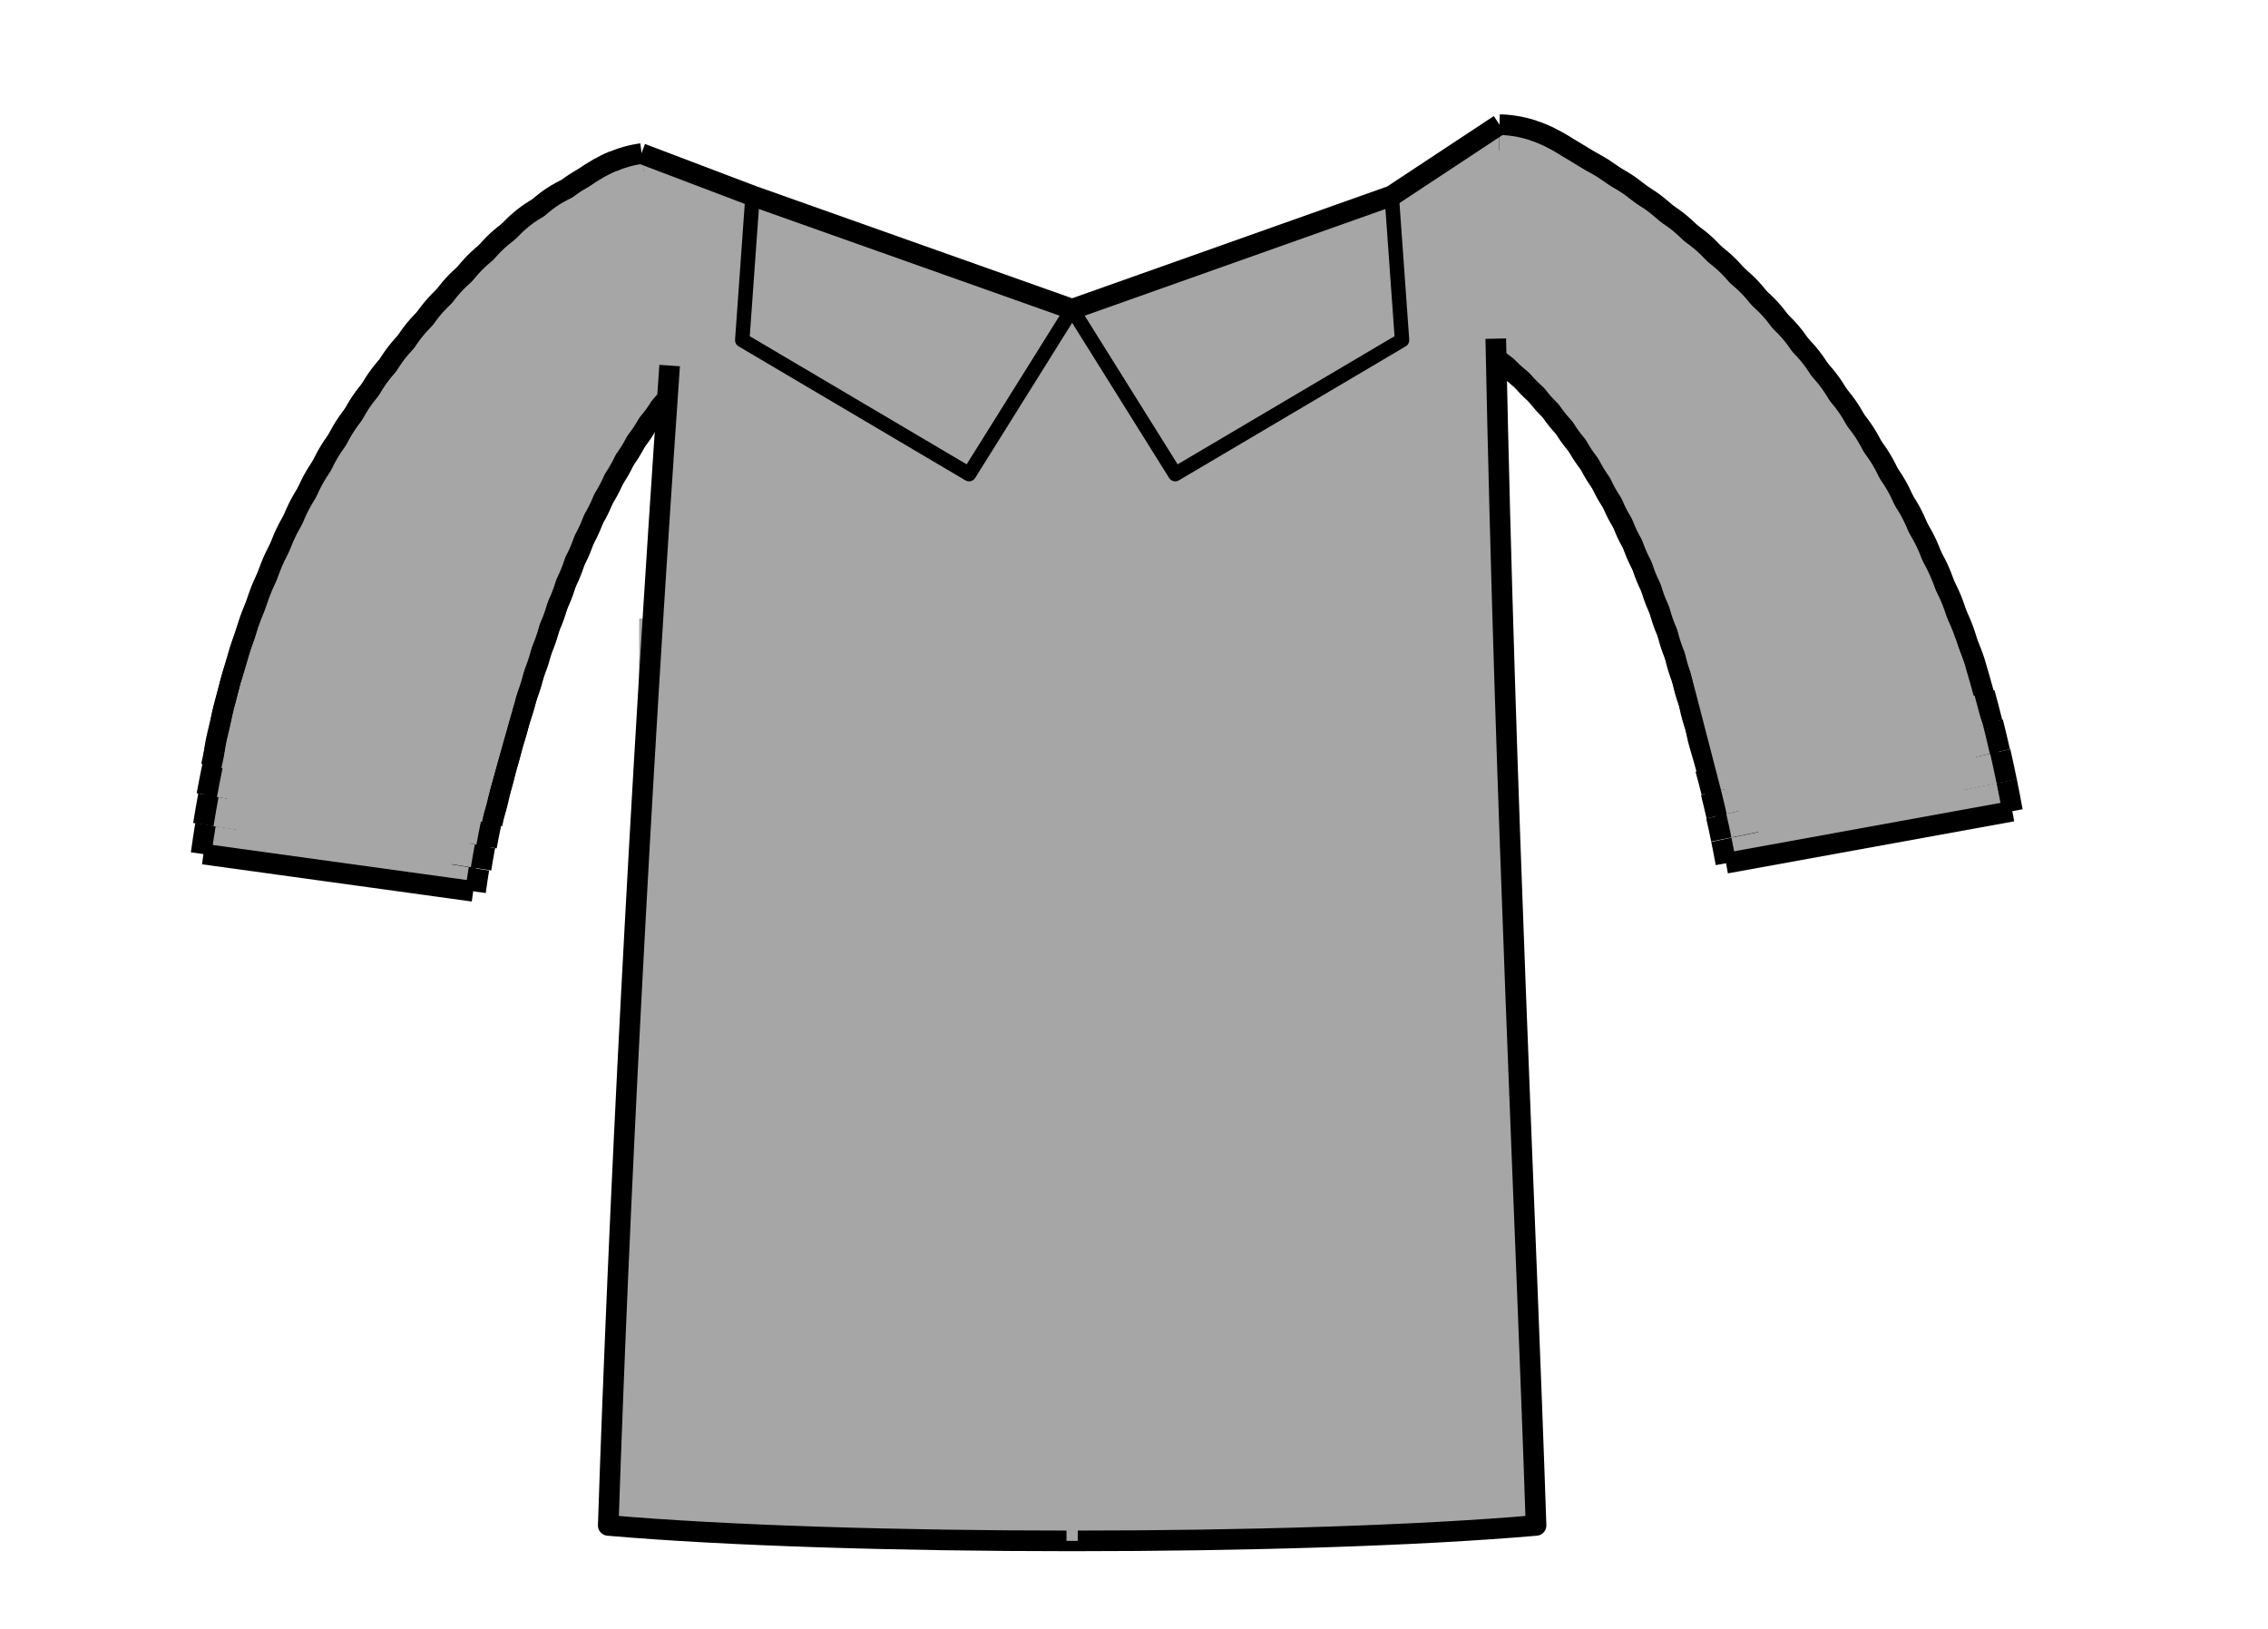
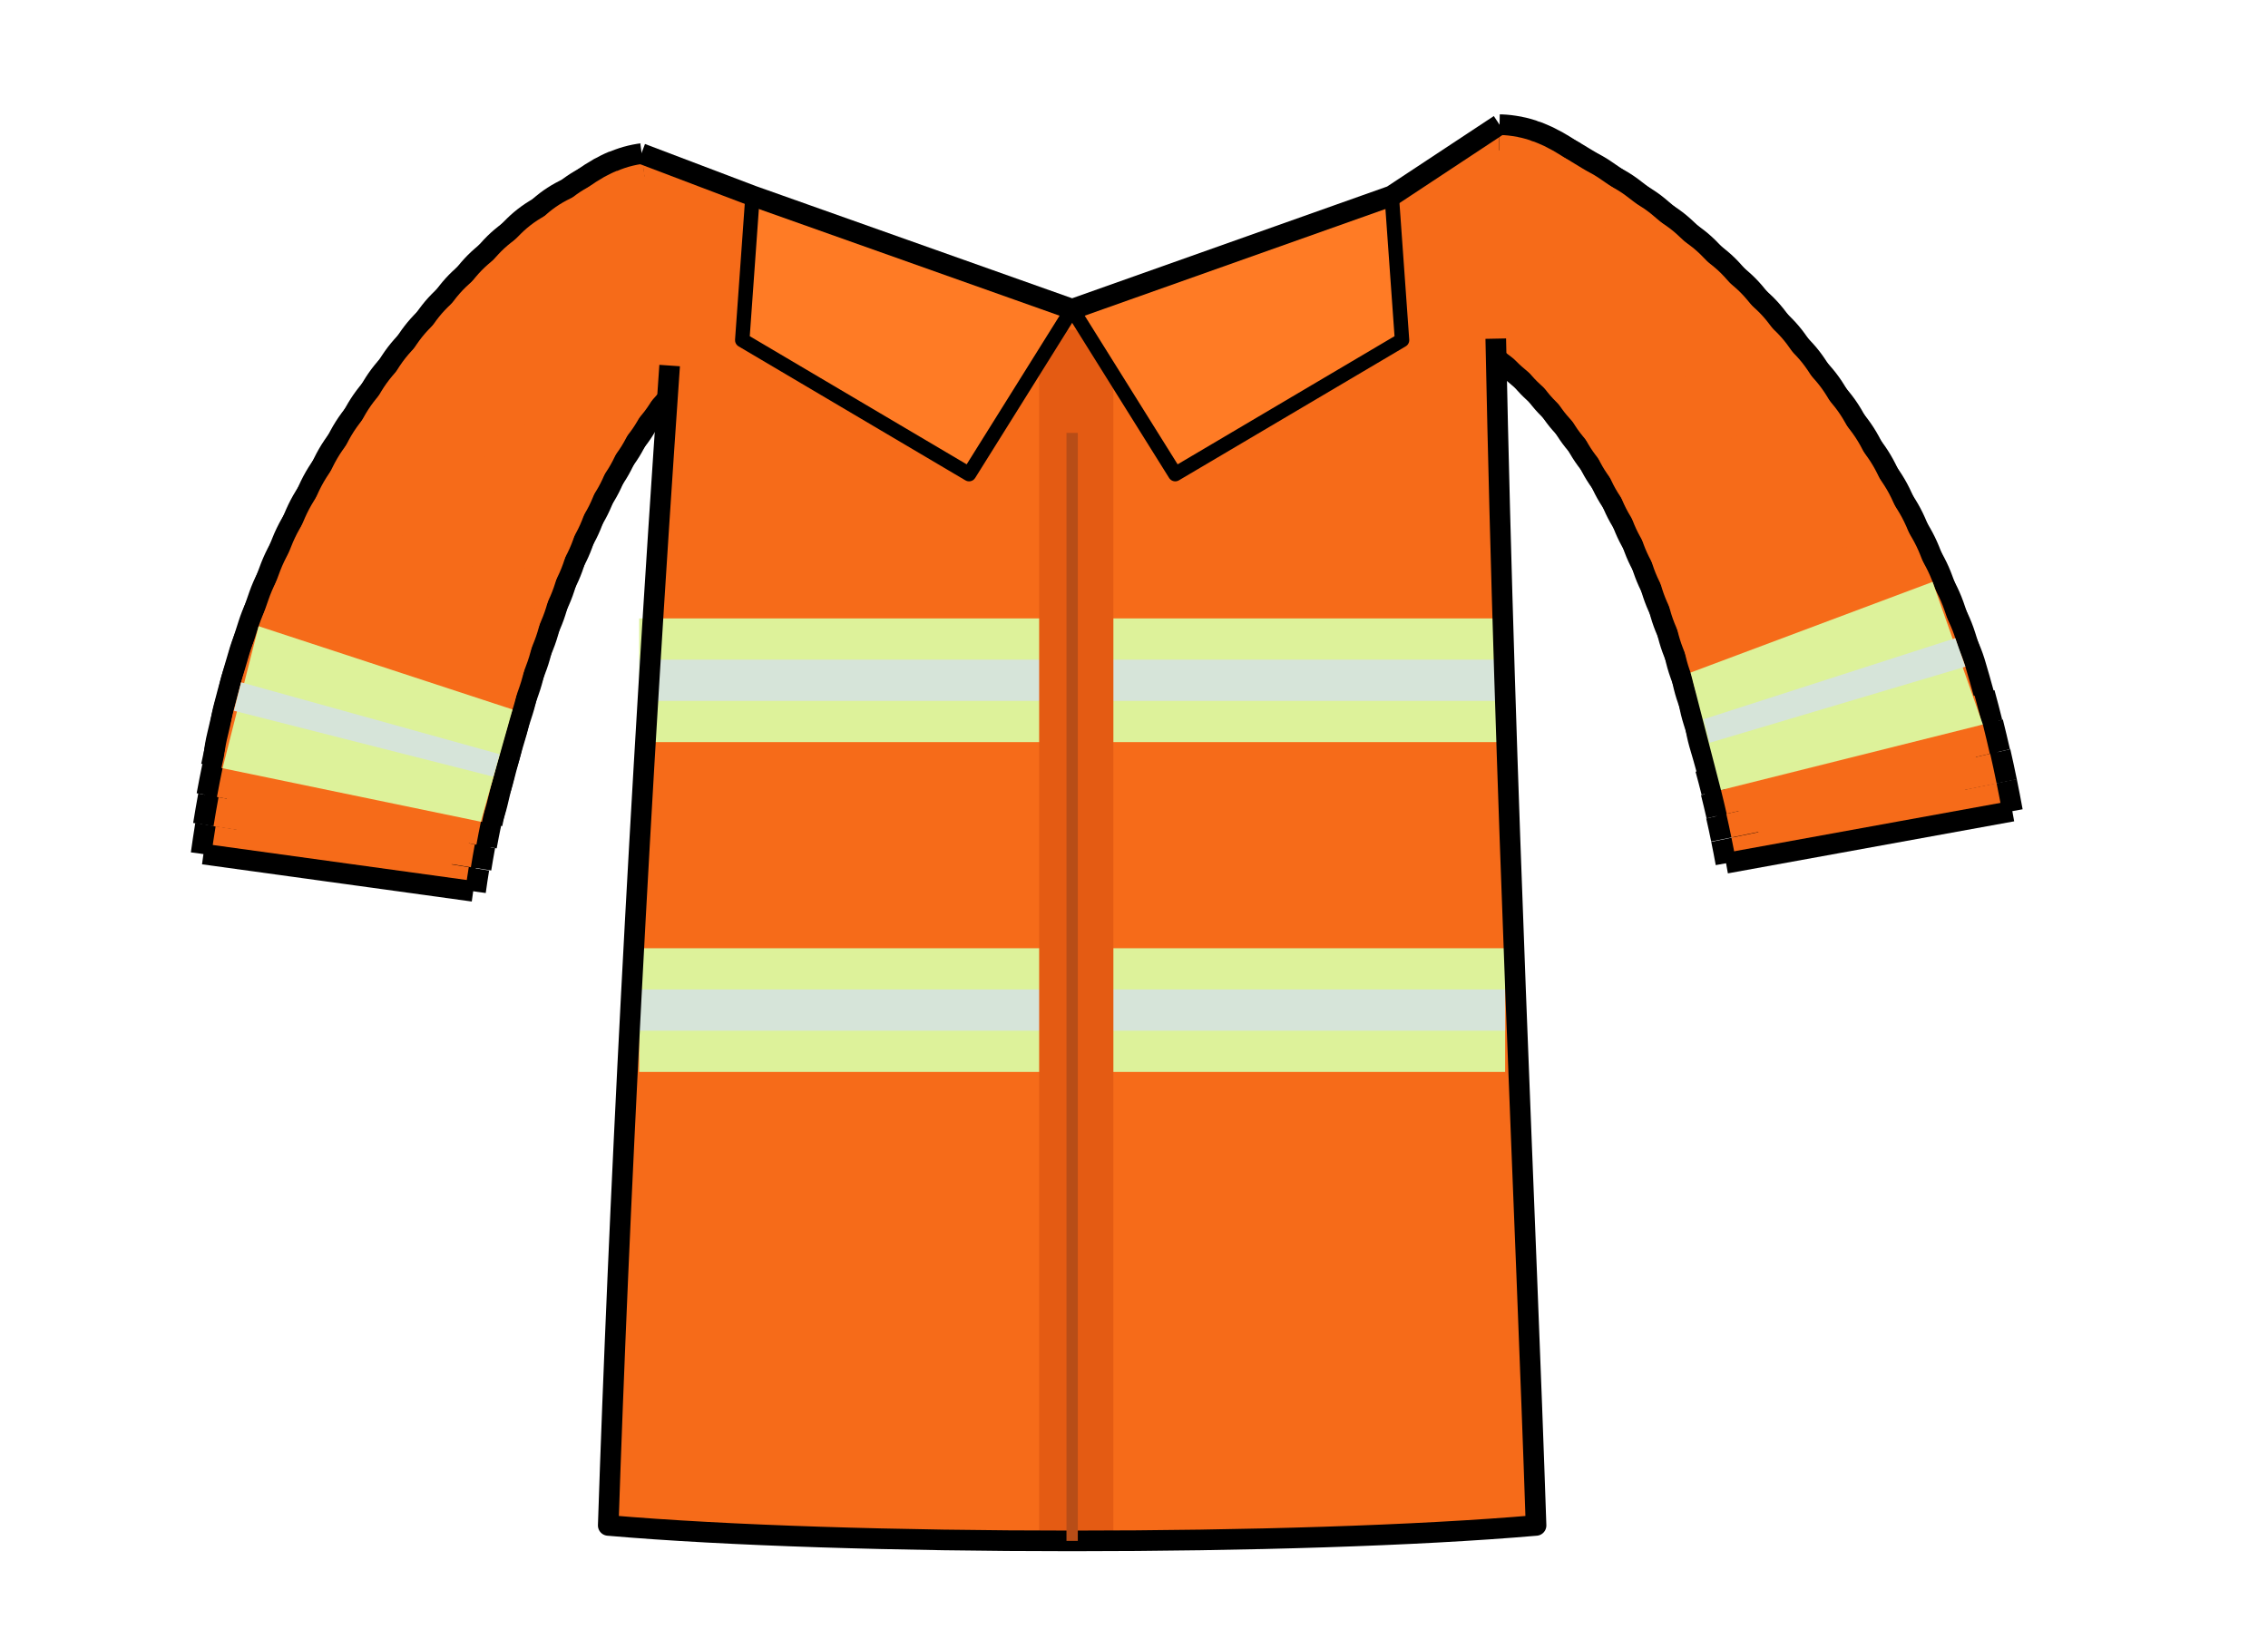
<svg xmlns="http://www.w3.org/2000/svg" viewBox="-5 49 110 79">
  <defs>
    <clipPath id="worker-thumb-0">
      <polygon points="506.715 159.679 -483.899 22.991 -415.555 -472.316 575.059 -335.628" />
    </clipPath>
  </defs>
  <path d="M26.791 61.593C26.584 61.62 26.08 62.028 25.741 62.273" fill="none" stroke="black" stroke-width="11.372" stroke-linecap="butt" stroke-linejoin="round" clip-path="url(#worker-thumb-0)" />
  <path d="M25.741 62.273C25.402 62.518 25.075 62.787 24.756 63.062" fill="none" stroke="black" stroke-width="11.482" stroke-linecap="round" stroke-linejoin="round" clip-path="url(#worker-thumb-0)" />
  <path d="M24.756 63.062C24.437 63.336 24.128 63.625 23.826 63.919" fill="none" stroke="black" stroke-width="11.803" stroke-linecap="round" stroke-linejoin="round" clip-path="url(#worker-thumb-0)" />
  <path d="M23.826 63.919C23.524 64.213 23.23 64.518 22.943 64.828" fill="none" stroke="black" stroke-width="12.105" stroke-linecap="round" stroke-linejoin="round" clip-path="url(#worker-thumb-0)" />
  <path d="M22.943 64.828C22.655 65.137 22.375 65.455 22.101 65.777" fill="none" stroke="black" stroke-width="12.282" stroke-linecap="round" stroke-linejoin="round" clip-path="url(#worker-thumb-0)" />
  <path d="M22.101 65.777C21.827 66.099 21.559 66.427 21.298 66.76" fill="none" stroke="black" stroke-width="12.468" stroke-linecap="round" stroke-linejoin="round" clip-path="url(#worker-thumb-0)" />
  <path d="M21.298 66.76C21.036 67.093 20.78 67.431 20.53 67.773" fill="none" stroke="black" stroke-width="12.664" stroke-linecap="round" stroke-linejoin="round" clip-path="url(#worker-thumb-0)" />
  <path d="M20.53 67.773C20.28 68.115 20.035 68.461 19.796 68.811" fill="none" stroke="black" stroke-width="12.869" stroke-linecap="round" stroke-linejoin="round" clip-path="url(#worker-thumb-0)" />
  <path d="M19.796 68.811C19.557 69.161 19.323 69.515 19.095 69.873" fill="none" stroke="black" stroke-width="13.081" stroke-linecap="round" stroke-linejoin="round" clip-path="url(#worker-thumb-0)" />
  <path d="M19.095 69.873C18.866 70.23 18.643 70.591 18.424 70.955" fill="none" stroke="black" stroke-width="13.297" stroke-linecap="round" stroke-linejoin="round" clip-path="url(#worker-thumb-0)" />
  <path d="M18.424 70.955C18.206 71.319 17.992 71.686 17.784 72.056" fill="none" stroke="black" stroke-width="13.515" stroke-linecap="round" stroke-linejoin="round" clip-path="url(#worker-thumb-0)" />
  <path d="M17.784 72.056C17.576 72.427 17.372 72.8 17.174 73.176" fill="none" stroke="black" stroke-width="13.73" stroke-linecap="round" stroke-linejoin="round" clip-path="url(#worker-thumb-0)" />
  <path d="M17.174 73.176C16.975 73.551 16.782 73.93 16.593 74.311" fill="none" stroke="black" stroke-width="13.94" stroke-linecap="round" stroke-linejoin="round" clip-path="url(#worker-thumb-0)" />
  <path d="M16.593 74.311C16.404 74.692 16.22 75.075 16.04 75.461" fill="none" stroke="black" stroke-width="14.141" stroke-linecap="round" stroke-linejoin="round" clip-path="url(#worker-thumb-0)" />
  <path d="M16.04 75.461C15.861 75.846 15.686 76.234 15.516 76.624" fill="none" stroke="black" stroke-width="14.329" stroke-linecap="round" stroke-linejoin="round" clip-path="url(#worker-thumb-0)" />
  <path d="M15.516 76.624C15.346 77.014 15.181 77.407 15.021 77.801" fill="none" stroke="black" stroke-width="14.501" stroke-linecap="round" stroke-linejoin="round" clip-path="url(#worker-thumb-0)" />
  <path d="M15.021 77.801C14.86 78.195 14.704 78.591 14.553 78.989" fill="none" stroke="black" stroke-width="14.654" stroke-linecap="round" stroke-linejoin="round" clip-path="url(#worker-thumb-0)" />
  <path d="M14.553 78.989C14.401 79.387 14.255 79.787 14.113 80.189" fill="none" stroke="black" stroke-width="14.783" stroke-linecap="round" stroke-linejoin="round" clip-path="url(#worker-thumb-0)" />
  <path d="M14.113 80.189C13.971 80.59 13.834 80.993 13.701 81.398" fill="none" stroke="black" stroke-width="14.887" stroke-linecap="round" stroke-linejoin="round" clip-path="url(#worker-thumb-0)" />
  <path d="M13.701 81.398C13.569 81.802 13.44 82.209 13.317 82.616" fill="none" stroke="black" stroke-width="14.961" stroke-linecap="round" stroke-linejoin="round" clip-path="url(#worker-thumb-0)" />
  <path d="M13.317 82.616C13.194 83.024 13.075 83.433 12.961 83.843" fill="none" stroke="black" stroke-width="15.003" stroke-linecap="round" stroke-linejoin="round" clip-path="url(#worker-thumb-0)" />
  <path d="M12.961 83.843C12.847 84.253 12.737 84.665 12.632 85.077" fill="none" stroke="black" stroke-width="15.01" stroke-linecap="round" stroke-linejoin="round" clip-path="url(#worker-thumb-0)" />
  <path d="M12.632 85.077C12.528 85.49 12.427 85.904 12.332 86.318" fill="none" stroke="black" stroke-width="14.979" stroke-linecap="round" stroke-linejoin="round" clip-path="url(#worker-thumb-0)" />
  <path d="M12.332 86.318C12.236 86.733 12.145 87.149 12.059 87.565" fill="none" stroke="black" stroke-width="14.908" stroke-linecap="butt" stroke-linejoin="round" clip-path="url(#worker-thumb-0)" />
  <path d="M12.059 87.565C11.972 87.982 11.891 88.399 11.814 88.818" fill="none" stroke="black" stroke-width="14.795" stroke-linecap="butt" stroke-linejoin="round" clip-path="url(#worker-thumb-0)" />
  <path d="M11.814 88.818C11.737 89.236 11.664 89.655 11.597 90.075" fill="none" stroke="black" stroke-width="14.639" stroke-linecap="butt" stroke-linejoin="round" clip-path="url(#worker-thumb-0)" />
  <path d="M11.597 90.075C11.529 90.494 11.466 90.915 11.408 91.335" fill="none" stroke="black" stroke-width="14.437" stroke-linecap="butt" stroke-linejoin="round" clip-path="url(#worker-thumb-0)" />
-   <path d="M26.791 61.593C26.584 61.62 26.08 62.028 25.741 62.273" fill="none" stroke="#a6a6a6" stroke-width="9.372" stroke-linecap="butt" stroke-linejoin="round" clip-path="url(#worker-thumb-0)" />
-   <path d="M25.741 62.273C25.402 62.518 25.075 62.787 24.756 63.062" fill="none" stroke="#a6a6a6" stroke-width="9.482" stroke-linecap="round" stroke-linejoin="round" clip-path="url(#worker-thumb-0)" />
-   <path d="M24.756 63.062C24.437 63.336 24.128 63.625 23.826 63.919" fill="none" stroke="#a6a6a6" stroke-width="9.803" stroke-linecap="round" stroke-linejoin="round" clip-path="url(#worker-thumb-0)" />
-   <path d="M23.826 63.919C23.524 64.213 23.23 64.518 22.943 64.828" fill="none" stroke="#a6a6a6" stroke-width="10.105" stroke-linecap="round" stroke-linejoin="round" clip-path="url(#worker-thumb-0)" />
-   <path d="M22.943 64.828C22.655 65.137 22.375 65.455 22.101 65.777" fill="none" stroke="#a6a6a6" stroke-width="10.282" stroke-linecap="round" stroke-linejoin="round" clip-path="url(#worker-thumb-0)" />
-   <path d="M22.101 65.777C21.827 66.099 21.559 66.427 21.298 66.76" fill="none" stroke="#a6a6a6" stroke-width="10.468" stroke-linecap="round" stroke-linejoin="round" clip-path="url(#worker-thumb-0)" />
-   <path d="M21.298 66.76C21.036 67.093 20.78 67.431 20.53 67.773" fill="none" stroke="#a6a6a6" stroke-width="10.664" stroke-linecap="round" stroke-linejoin="round" clip-path="url(#worker-thumb-0)" />
-   <path d="M20.53 67.773C20.28 68.115 20.035 68.461 19.796 68.811" fill="none" stroke="#a6a6a6" stroke-width="10.869" stroke-linecap="round" stroke-linejoin="round" clip-path="url(#worker-thumb-0)" />
-   <path d="M19.796 68.811C19.557 69.161 19.323 69.515 19.095 69.873" fill="none" stroke="#a6a6a6" stroke-width="11.081" stroke-linecap="round" stroke-linejoin="round" clip-path="url(#worker-thumb-0)" />
-   <path d="M19.095 69.873C18.866 70.23 18.643 70.591 18.424 70.955" fill="none" stroke="#a6a6a6" stroke-width="11.297" stroke-linecap="round" stroke-linejoin="round" clip-path="url(#worker-thumb-0)" />
-   <path d="M18.424 70.955C18.206 71.319 17.992 71.686 17.784 72.056" fill="none" stroke="#a6a6a6" stroke-width="11.515" stroke-linecap="round" stroke-linejoin="round" clip-path="url(#worker-thumb-0)" />
-   <path d="M17.784 72.056C17.576 72.427 17.372 72.8 17.174 73.176" fill="none" stroke="#a6a6a6" stroke-width="11.73" stroke-linecap="round" stroke-linejoin="round" clip-path="url(#worker-thumb-0)" />
-   <path d="M17.174 73.176C16.975 73.551 16.782 73.93 16.593 74.311" fill="none" stroke="#a6a6a6" stroke-width="11.94" stroke-linecap="round" stroke-linejoin="round" clip-path="url(#worker-thumb-0)" />
-   <path d="M16.593 74.311C16.404 74.692 16.22 75.075 16.04 75.461" fill="none" stroke="#a6a6a6" stroke-width="12.141" stroke-linecap="round" stroke-linejoin="round" clip-path="url(#worker-thumb-0)" />
-   <path d="M16.04 75.461C15.861 75.846 15.686 76.234 15.516 76.624" fill="none" stroke="#a6a6a6" stroke-width="12.329" stroke-linecap="round" stroke-linejoin="round" clip-path="url(#worker-thumb-0)" />
-   <path d="M15.516 76.624C15.346 77.014 15.181 77.407 15.021 77.801" fill="none" stroke="#a6a6a6" stroke-width="12.501" stroke-linecap="round" stroke-linejoin="round" clip-path="url(#worker-thumb-0)" />
-   <path d="M15.021 77.801C14.86 78.195 14.704 78.591 14.553 78.989" fill="none" stroke="#a6a6a6" stroke-width="12.654" stroke-linecap="round" stroke-linejoin="round" clip-path="url(#worker-thumb-0)" />
-   <path d="M14.553 78.989C14.401 79.387 14.255 79.787 14.113 80.189" fill="none" stroke="#a6a6a6" stroke-width="12.783" stroke-linecap="round" stroke-linejoin="round" clip-path="url(#worker-thumb-0)" />
-   <path d="M14.113 80.189C13.971 80.59 13.834 80.993 13.701 81.398" fill="none" stroke="#a6a6a6" stroke-width="12.887" stroke-linecap="round" stroke-linejoin="round" clip-path="url(#worker-thumb-0)" />
-   <path d="M13.701 81.398C13.569 81.802 13.44 82.209 13.317 82.616" fill="none" stroke="#a6a6a6" stroke-width="12.961" stroke-linecap="round" stroke-linejoin="round" clip-path="url(#worker-thumb-0)" />
-   <path d="M13.317 82.616C13.194 83.024 13.075 83.433 12.961 83.843" fill="none" stroke="#a6a6a6" stroke-width="13.003" stroke-linecap="round" stroke-linejoin="round" clip-path="url(#worker-thumb-0)" />
-   <path d="M12.961 83.843C12.847 84.253 12.737 84.665 12.632 85.077" fill="none" stroke="#a6a6a6" stroke-width="13.01" stroke-linecap="round" stroke-linejoin="round" clip-path="url(#worker-thumb-0)" />
-   <path d="M12.632 85.077C12.528 85.49 12.427 85.904 12.332 86.318" fill="none" stroke="#a6a6a6" stroke-width="12.979" stroke-linecap="round" stroke-linejoin="round" clip-path="url(#worker-thumb-0)" />
-   <path d="M12.332 86.318C12.236 86.733 12.145 87.149 12.059 87.565" fill="none" stroke="#a6a6a6" stroke-width="12.908" stroke-linecap="butt" stroke-linejoin="round" clip-path="url(#worker-thumb-0)" />
-   <path d="M12.059 87.565C11.972 87.982 11.891 88.399 11.814 88.818" fill="none" stroke="#a6a6a6" stroke-width="12.795" stroke-linecap="butt" stroke-linejoin="round" clip-path="url(#worker-thumb-0)" />
-   <path d="M11.814 88.818C11.737 89.236 11.664 89.655 11.597 90.075" fill="none" stroke="#a6a6a6" stroke-width="12.639" stroke-linecap="butt" stroke-linejoin="round" clip-path="url(#worker-thumb-0)" />
-   <path d="M11.597 90.075C11.529 90.494 11.466 90.915 11.408 91.335" fill="none" stroke="#a6a6a6" stroke-width="12.437" stroke-linecap="butt" stroke-linejoin="round" clip-path="url(#worker-thumb-0)" />
+   <path d="M26.791 61.593C26.584 61.62 26.08 62.028 25.741 62.273" fill="none" stroke="#f66b19" stroke-width="9.372" stroke-linecap="butt" stroke-linejoin="round" clip-path="url(#worker-thumb-0)" />
+   <path d="M25.741 62.273C25.402 62.518 25.075 62.787 24.756 63.062" fill="none" stroke="#f66b19" stroke-width="9.482" stroke-linecap="round" stroke-linejoin="round" clip-path="url(#worker-thumb-0)" />
+   <path d="M24.756 63.062C24.437 63.336 24.128 63.625 23.826 63.919" fill="none" stroke="#f66b19" stroke-width="9.803" stroke-linecap="round" stroke-linejoin="round" clip-path="url(#worker-thumb-0)" />
+   <path d="M23.826 63.919C23.524 64.213 23.23 64.518 22.943 64.828" fill="none" stroke="#f66b19" stroke-width="10.105" stroke-linecap="round" stroke-linejoin="round" clip-path="url(#worker-thumb-0)" />
+   <path d="M22.943 64.828C22.655 65.137 22.375 65.455 22.101 65.777" fill="none" stroke="#f66b19" stroke-width="10.282" stroke-linecap="round" stroke-linejoin="round" clip-path="url(#worker-thumb-0)" />
+   <path d="M22.101 65.777C21.827 66.099 21.559 66.427 21.298 66.76" fill="none" stroke="#f66b19" stroke-width="10.468" stroke-linecap="round" stroke-linejoin="round" clip-path="url(#worker-thumb-0)" />
+   <path d="M21.298 66.76C21.036 67.093 20.78 67.431 20.53 67.773" fill="none" stroke="#f66b19" stroke-width="10.664" stroke-linecap="round" stroke-linejoin="round" clip-path="url(#worker-thumb-0)" />
+   <path d="M20.53 67.773C20.28 68.115 20.035 68.461 19.796 68.811" fill="none" stroke="#f66b19" stroke-width="10.869" stroke-linecap="round" stroke-linejoin="round" clip-path="url(#worker-thumb-0)" />
+   <path d="M19.796 68.811C19.557 69.161 19.323 69.515 19.095 69.873" fill="none" stroke="#f66b19" stroke-width="11.081" stroke-linecap="round" stroke-linejoin="round" clip-path="url(#worker-thumb-0)" />
+   <path d="M19.095 69.873C18.866 70.23 18.643 70.591 18.424 70.955" fill="none" stroke="#f66b19" stroke-width="11.297" stroke-linecap="round" stroke-linejoin="round" clip-path="url(#worker-thumb-0)" />
+   <path d="M18.424 70.955C18.206 71.319 17.992 71.686 17.784 72.056" fill="none" stroke="#f66b19" stroke-width="11.515" stroke-linecap="round" stroke-linejoin="round" clip-path="url(#worker-thumb-0)" />
+   <path d="M17.784 72.056C17.576 72.427 17.372 72.8 17.174 73.176" fill="none" stroke="#f66b19" stroke-width="11.73" stroke-linecap="round" stroke-linejoin="round" clip-path="url(#worker-thumb-0)" />
+   <path d="M17.174 73.176C16.975 73.551 16.782 73.93 16.593 74.311" fill="none" stroke="#f66b19" stroke-width="11.94" stroke-linecap="round" stroke-linejoin="round" clip-path="url(#worker-thumb-0)" />
+   <path d="M16.593 74.311C16.404 74.692 16.22 75.075 16.04 75.461" fill="none" stroke="#f66b19" stroke-width="12.141" stroke-linecap="round" stroke-linejoin="round" clip-path="url(#worker-thumb-0)" />
+   <path d="M16.04 75.461C15.861 75.846 15.686 76.234 15.516 76.624" fill="none" stroke="#f66b19" stroke-width="12.329" stroke-linecap="round" stroke-linejoin="round" clip-path="url(#worker-thumb-0)" />
+   <path d="M15.516 76.624C15.346 77.014 15.181 77.407 15.021 77.801" fill="none" stroke="#f66b19" stroke-width="12.501" stroke-linecap="round" stroke-linejoin="round" clip-path="url(#worker-thumb-0)" />
+   <path d="M15.021 77.801C14.86 78.195 14.704 78.591 14.553 78.989" fill="none" stroke="#f66b19" stroke-width="12.654" stroke-linecap="round" stroke-linejoin="round" clip-path="url(#worker-thumb-0)" />
+   <path d="M14.553 78.989C14.401 79.387 14.255 79.787 14.113 80.189" fill="none" stroke="#f66b19" stroke-width="12.783" stroke-linecap="round" stroke-linejoin="round" clip-path="url(#worker-thumb-0)" />
+   <path d="M14.113 80.189C13.971 80.59 13.834 80.993 13.701 81.398" fill="none" stroke="#f66b19" stroke-width="12.887" stroke-linecap="round" stroke-linejoin="round" clip-path="url(#worker-thumb-0)" />
+   <path d="M13.701 81.398C13.569 81.802 13.44 82.209 13.317 82.616" fill="none" stroke="#f66b19" stroke-width="12.961" stroke-linecap="round" stroke-linejoin="round" clip-path="url(#worker-thumb-0)" />
+   <path d="M13.317 82.616C13.194 83.024 13.075 83.433 12.961 83.843" fill="none" stroke="#f66b19" stroke-width="13.003" stroke-linecap="round" stroke-linejoin="round" clip-path="url(#worker-thumb-0)" />
+   <path d="M12.961 83.843C12.847 84.253 12.737 84.665 12.632 85.077" fill="none" stroke="#f66b19" stroke-width="13.01" stroke-linecap="round" stroke-linejoin="round" clip-path="url(#worker-thumb-0)" />
+   <path d="M12.632 85.077C12.528 85.49 12.427 85.904 12.332 86.318" fill="none" stroke="#f66b19" stroke-width="12.979" stroke-linecap="round" stroke-linejoin="round" clip-path="url(#worker-thumb-0)" />
+   <path d="M12.332 86.318C12.236 86.733 12.145 87.149 12.059 87.565" fill="none" stroke="#f66b19" stroke-width="12.908" stroke-linecap="butt" stroke-linejoin="round" clip-path="url(#worker-thumb-0)" />
+   <path d="M12.059 87.565C11.972 87.982 11.891 88.399 11.814 88.818" fill="none" stroke="#f66b19" stroke-width="12.795" stroke-linecap="butt" stroke-linejoin="round" clip-path="url(#worker-thumb-0)" />
+   <path d="M11.814 88.818C11.737 89.236 11.664 89.655 11.597 90.075" fill="none" stroke="#f66b19" stroke-width="12.639" stroke-linecap="butt" stroke-linejoin="round" clip-path="url(#worker-thumb-0)" />
+   <path d="M11.597 90.075C11.529 90.494 11.466 90.915 11.408 91.335" fill="none" stroke="#f66b19" stroke-width="12.437" stroke-linecap="butt" stroke-linejoin="round" clip-path="url(#worker-thumb-0)" />
  <path d="M17.95 92.238L4.867 90.433" fill="none" stroke="black" stroke-width="1" />
-   <path d="M19.859 83.418L7.543 79.378L5.794 86.267L18.323 88.863Z" fill="#a6a6a6" />
-   <path d="M19.228 85.586L6.694 82.1L6.343 83.479L18.922 86.676Z" fill="#a6a6a6" />
+   <path d="M19.859 83.418L7.543 79.378L5.794 86.267L18.323 88.863Z" fill="#ddf29a" />
+   <path d="M19.228 85.586L6.694 82.1L6.343 83.479L18.922 86.676Z" fill="#d6e4d9" />
  <defs>
    <clipPath id="worker-thumb-1">
      <polygon points="577.588 0.149 -406.274 179.079 -495.739 -312.852 488.123 -491.782" />
    </clipPath>
  </defs>
  <path d="M67.637 60.237C67.856 60.241 68.411 60.652 68.789 60.874" fill="none" stroke="black" stroke-width="11.383" stroke-linecap="butt" stroke-linejoin="round" clip-path="url(#worker-thumb-1)" />
  <path d="M68.789 60.874C69.167 61.097 69.539 61.33 69.905 61.573" fill="none" stroke="black" stroke-width="11.408" stroke-linecap="round" stroke-linejoin="round" clip-path="url(#worker-thumb-1)" />
  <path d="M69.905 61.573C70.27 61.816 70.629 62.069 70.982 62.33" fill="none" stroke="black" stroke-width="11.484" stroke-linecap="round" stroke-linejoin="round" clip-path="url(#worker-thumb-1)" />
  <path d="M70.982 62.33C71.334 62.591 71.68 62.862 72.019 63.141" fill="none" stroke="black" stroke-width="11.591" stroke-linecap="round" stroke-linejoin="round" clip-path="url(#worker-thumb-1)" />
  <path d="M72.019 63.141C72.358 63.42 72.689 63.708 73.014 64.003" fill="none" stroke="black" stroke-width="11.709" stroke-linecap="round" stroke-linejoin="round" clip-path="url(#worker-thumb-1)" />
  <path d="M73.014 64.003C73.339 64.298 73.657 64.601 73.969 64.911" fill="none" stroke="black" stroke-width="11.847" stroke-linecap="round" stroke-linejoin="round" clip-path="url(#worker-thumb-1)" />
  <path d="M73.969 64.911C74.28 65.221 74.584 65.538 74.881 65.861" fill="none" stroke="black" stroke-width="12.004" stroke-linecap="round" stroke-linejoin="round" clip-path="url(#worker-thumb-1)" />
  <path d="M74.881 65.861C75.178 66.184 75.469 66.515 75.752 66.85" fill="none" stroke="black" stroke-width="12.175" stroke-linecap="round" stroke-linejoin="round" clip-path="url(#worker-thumb-1)" />
  <path d="M75.752 66.85C76.036 67.186 76.312 67.527 76.582 67.874" fill="none" stroke="black" stroke-width="12.359" stroke-linecap="round" stroke-linejoin="round" clip-path="url(#worker-thumb-1)" />
  <path d="M76.582 67.874C76.853 68.22 77.116 68.573 77.373 68.929" fill="none" stroke="black" stroke-width="12.552" stroke-linecap="round" stroke-linejoin="round" clip-path="url(#worker-thumb-1)" />
  <path d="M77.373 68.929C77.63 69.286 77.88 69.648 78.124 70.013" fill="none" stroke="black" stroke-width="12.752" stroke-linecap="round" stroke-linejoin="round" clip-path="url(#worker-thumb-1)" />
  <path d="M78.124 70.013C78.368 70.379 78.606 70.749 78.838 71.123" fill="none" stroke="black" stroke-width="12.959" stroke-linecap="round" stroke-linejoin="round" clip-path="url(#worker-thumb-1)" />
  <path d="M78.838 71.123C79.069 71.497 79.295 71.875 79.514 72.256" fill="none" stroke="black" stroke-width="13.168" stroke-linecap="round" stroke-linejoin="round" clip-path="url(#worker-thumb-1)" />
  <path d="M79.514 72.256C79.734 72.637 79.948 73.022 80.155 73.41" fill="none" stroke="black" stroke-width="13.379" stroke-linecap="round" stroke-linejoin="round" clip-path="url(#worker-thumb-1)" />
  <path d="M80.155 73.41C80.363 73.797 80.565 74.189 80.762 74.582" fill="none" stroke="black" stroke-width="13.588" stroke-linecap="round" stroke-linejoin="round" clip-path="url(#worker-thumb-1)" />
  <path d="M80.762 74.582C80.958 74.976 81.149 75.373 81.335 75.772" fill="none" stroke="black" stroke-width="13.793" stroke-linecap="round" stroke-linejoin="round" clip-path="url(#worker-thumb-1)" />
  <path d="M81.335 75.772C81.52 76.171 81.7 76.573 81.875 76.977" fill="none" stroke="black" stroke-width="13.993" stroke-linecap="round" stroke-linejoin="round" clip-path="url(#worker-thumb-1)" />
  <path d="M81.875 76.977C82.05 77.381 82.22 77.788 82.385 78.196" fill="none" stroke="black" stroke-width="14.185" stroke-linecap="round" stroke-linejoin="round" clip-path="url(#worker-thumb-1)" />
  <path d="M82.385 78.196C82.549 78.604 82.709 79.015 82.863 79.427" fill="none" stroke="black" stroke-width="14.366" stroke-linecap="round" stroke-linejoin="round" clip-path="url(#worker-thumb-1)" />
  <path d="M82.863 79.427C83.018 79.84 83.167 80.254 83.312 80.671" fill="none" stroke="black" stroke-width="14.535" stroke-linecap="round" stroke-linejoin="round" clip-path="url(#worker-thumb-1)" />
  <path d="M83.312 80.671C83.457 81.087 83.596 81.504 83.731 81.924" fill="none" stroke="black" stroke-width="14.688" stroke-linecap="round" stroke-linejoin="round" clip-path="url(#worker-thumb-1)" />
  <path d="M83.731 81.924C83.866 82.343 83.997 82.764 84.122 83.186" fill="none" stroke="black" stroke-width="14.824" stroke-linecap="round" stroke-linejoin="round" clip-path="url(#worker-thumb-1)" />
  <path d="M84.122 83.186C84.248 83.609 84.369 84.033 84.485 84.458" fill="none" stroke="black" stroke-width="14.938" stroke-linecap="round" stroke-linejoin="round" clip-path="url(#worker-thumb-1)" />
  <path d="M84.485 84.458C84.601 84.883 84.713 85.309 84.82 85.737" fill="none" stroke="black" stroke-width="15.029" stroke-linecap="butt" stroke-linejoin="round" clip-path="url(#worker-thumb-1)" />
  <path d="M84.82 85.737C84.927 86.164 85.029 86.593 85.127 87.023" fill="none" stroke="black" stroke-width="15.093" stroke-linecap="butt" stroke-linejoin="round" clip-path="url(#worker-thumb-1)" />
  <path d="M85.127 87.023C85.225 87.453 85.318 87.883 85.406 88.315" fill="none" stroke="black" stroke-width="15.128" stroke-linecap="butt" stroke-linejoin="round" clip-path="url(#worker-thumb-1)" />
  <path d="M85.406 88.315C85.495 88.747 85.578 89.18 85.657 89.614" fill="none" stroke="black" stroke-width="15.129" stroke-linecap="butt" stroke-linejoin="round" clip-path="url(#worker-thumb-1)" />
-   <path d="M67.637 60.237C67.856 60.241 68.411 60.652 68.789 60.874" fill="none" stroke="#a6a6a6" stroke-width="9.383" stroke-linecap="butt" stroke-linejoin="round" clip-path="url(#worker-thumb-1)" />
-   <path d="M68.789 60.874C69.167 61.097 69.539 61.33 69.905 61.573" fill="none" stroke="#a6a6a6" stroke-width="9.408" stroke-linecap="round" stroke-linejoin="round" clip-path="url(#worker-thumb-1)" />
-   <path d="M69.905 61.573C70.27 61.816 70.629 62.069 70.982 62.33" fill="none" stroke="#a6a6a6" stroke-width="9.484" stroke-linecap="round" stroke-linejoin="round" clip-path="url(#worker-thumb-1)" />
-   <path d="M70.982 62.33C71.334 62.591 71.68 62.862 72.019 63.141" fill="none" stroke="#a6a6a6" stroke-width="9.591" stroke-linecap="round" stroke-linejoin="round" clip-path="url(#worker-thumb-1)" />
-   <path d="M72.019 63.141C72.358 63.42 72.689 63.708 73.014 64.003" fill="none" stroke="#a6a6a6" stroke-width="9.709" stroke-linecap="round" stroke-linejoin="round" clip-path="url(#worker-thumb-1)" />
-   <path d="M73.014 64.003C73.339 64.298 73.657 64.601 73.969 64.911" fill="none" stroke="#a6a6a6" stroke-width="9.847" stroke-linecap="round" stroke-linejoin="round" clip-path="url(#worker-thumb-1)" />
-   <path d="M73.969 64.911C74.28 65.221 74.584 65.538 74.881 65.861" fill="none" stroke="#a6a6a6" stroke-width="10.004" stroke-linecap="round" stroke-linejoin="round" clip-path="url(#worker-thumb-1)" />
-   <path d="M74.881 65.861C75.178 66.184 75.469 66.515 75.752 66.85" fill="none" stroke="#a6a6a6" stroke-width="10.175" stroke-linecap="round" stroke-linejoin="round" clip-path="url(#worker-thumb-1)" />
-   <path d="M75.752 66.85C76.036 67.186 76.312 67.527 76.582 67.874" fill="none" stroke="#a6a6a6" stroke-width="10.359" stroke-linecap="round" stroke-linejoin="round" clip-path="url(#worker-thumb-1)" />
-   <path d="M76.582 67.874C76.853 68.22 77.116 68.573 77.373 68.929" fill="none" stroke="#a6a6a6" stroke-width="10.552" stroke-linecap="round" stroke-linejoin="round" clip-path="url(#worker-thumb-1)" />
-   <path d="M77.373 68.929C77.63 69.286 77.88 69.648 78.124 70.013" fill="none" stroke="#a6a6a6" stroke-width="10.752" stroke-linecap="round" stroke-linejoin="round" clip-path="url(#worker-thumb-1)" />
-   <path d="M78.124 70.013C78.368 70.379 78.606 70.749 78.838 71.123" fill="none" stroke="#a6a6a6" stroke-width="10.959" stroke-linecap="round" stroke-linejoin="round" clip-path="url(#worker-thumb-1)" />
-   <path d="M78.838 71.123C79.069 71.497 79.295 71.875 79.514 72.256" fill="none" stroke="#a6a6a6" stroke-width="11.168" stroke-linecap="round" stroke-linejoin="round" clip-path="url(#worker-thumb-1)" />
-   <path d="M79.514 72.256C79.734 72.637 79.948 73.022 80.155 73.41" fill="none" stroke="#a6a6a6" stroke-width="11.379" stroke-linecap="round" stroke-linejoin="round" clip-path="url(#worker-thumb-1)" />
-   <path d="M80.155 73.41C80.363 73.797 80.565 74.189 80.762 74.582" fill="none" stroke="#a6a6a6" stroke-width="11.588" stroke-linecap="round" stroke-linejoin="round" clip-path="url(#worker-thumb-1)" />
-   <path d="M80.762 74.582C80.958 74.976 81.149 75.373 81.335 75.772" fill="none" stroke="#a6a6a6" stroke-width="11.793" stroke-linecap="round" stroke-linejoin="round" clip-path="url(#worker-thumb-1)" />
-   <path d="M81.335 75.772C81.52 76.171 81.7 76.573 81.875 76.977" fill="none" stroke="#a6a6a6" stroke-width="11.993" stroke-linecap="round" stroke-linejoin="round" clip-path="url(#worker-thumb-1)" />
-   <path d="M81.875 76.977C82.05 77.381 82.22 77.788 82.385 78.196" fill="none" stroke="#a6a6a6" stroke-width="12.185" stroke-linecap="round" stroke-linejoin="round" clip-path="url(#worker-thumb-1)" />
-   <path d="M82.385 78.196C82.549 78.604 82.709 79.015 82.863 79.427" fill="none" stroke="#a6a6a6" stroke-width="12.366" stroke-linecap="round" stroke-linejoin="round" clip-path="url(#worker-thumb-1)" />
-   <path d="M82.863 79.427C83.018 79.84 83.167 80.254 83.312 80.671" fill="none" stroke="#a6a6a6" stroke-width="12.535" stroke-linecap="round" stroke-linejoin="round" clip-path="url(#worker-thumb-1)" />
-   <path d="M83.312 80.671C83.457 81.087 83.596 81.504 83.731 81.924" fill="none" stroke="#a6a6a6" stroke-width="12.688" stroke-linecap="round" stroke-linejoin="round" clip-path="url(#worker-thumb-1)" />
-   <path d="M83.731 81.924C83.866 82.343 83.997 82.764 84.122 83.186" fill="none" stroke="#a6a6a6" stroke-width="12.824" stroke-linecap="round" stroke-linejoin="round" clip-path="url(#worker-thumb-1)" />
-   <path d="M84.122 83.186C84.248 83.609 84.369 84.033 84.485 84.458" fill="none" stroke="#a6a6a6" stroke-width="12.938" stroke-linecap="round" stroke-linejoin="round" clip-path="url(#worker-thumb-1)" />
-   <path d="M84.485 84.458C84.601 84.883 84.713 85.309 84.82 85.737" fill="none" stroke="#a6a6a6" stroke-width="13.029" stroke-linecap="butt" stroke-linejoin="round" clip-path="url(#worker-thumb-1)" />
-   <path d="M84.82 85.737C84.927 86.164 85.029 86.593 85.127 87.023" fill="none" stroke="#a6a6a6" stroke-width="13.093" stroke-linecap="butt" stroke-linejoin="round" clip-path="url(#worker-thumb-1)" />
-   <path d="M85.127 87.023C85.225 87.453 85.318 87.883 85.406 88.315" fill="none" stroke="#a6a6a6" stroke-width="13.128" stroke-linecap="butt" stroke-linejoin="round" clip-path="url(#worker-thumb-1)" />
-   <path d="M85.406 88.315C85.495 88.747 85.578 89.18 85.657 89.614" fill="none" stroke="#a6a6a6" stroke-width="13.129" stroke-linecap="butt" stroke-linejoin="round" clip-path="url(#worker-thumb-1)" />
+   <path d="M67.637 60.237C67.856 60.241 68.411 60.652 68.789 60.874" fill="none" stroke="#f66b19" stroke-width="9.383" stroke-linecap="butt" stroke-linejoin="round" clip-path="url(#worker-thumb-1)" />
+   <path d="M68.789 60.874C69.167 61.097 69.539 61.33 69.905 61.573" fill="none" stroke="#f66b19" stroke-width="9.408" stroke-linecap="round" stroke-linejoin="round" clip-path="url(#worker-thumb-1)" />
+   <path d="M69.905 61.573C70.27 61.816 70.629 62.069 70.982 62.33" fill="none" stroke="#f66b19" stroke-width="9.484" stroke-linecap="round" stroke-linejoin="round" clip-path="url(#worker-thumb-1)" />
+   <path d="M70.982 62.33C71.334 62.591 71.68 62.862 72.019 63.141" fill="none" stroke="#f66b19" stroke-width="9.591" stroke-linecap="round" stroke-linejoin="round" clip-path="url(#worker-thumb-1)" />
+   <path d="M72.019 63.141C72.358 63.42 72.689 63.708 73.014 64.003" fill="none" stroke="#f66b19" stroke-width="9.709" stroke-linecap="round" stroke-linejoin="round" clip-path="url(#worker-thumb-1)" />
+   <path d="M73.014 64.003C73.339 64.298 73.657 64.601 73.969 64.911" fill="none" stroke="#f66b19" stroke-width="9.847" stroke-linecap="round" stroke-linejoin="round" clip-path="url(#worker-thumb-1)" />
+   <path d="M73.969 64.911C74.28 65.221 74.584 65.538 74.881 65.861" fill="none" stroke="#f66b19" stroke-width="10.004" stroke-linecap="round" stroke-linejoin="round" clip-path="url(#worker-thumb-1)" />
+   <path d="M74.881 65.861C75.178 66.184 75.469 66.515 75.752 66.85" fill="none" stroke="#f66b19" stroke-width="10.175" stroke-linecap="round" stroke-linejoin="round" clip-path="url(#worker-thumb-1)" />
+   <path d="M75.752 66.85C76.036 67.186 76.312 67.527 76.582 67.874" fill="none" stroke="#f66b19" stroke-width="10.359" stroke-linecap="round" stroke-linejoin="round" clip-path="url(#worker-thumb-1)" />
+   <path d="M76.582 67.874C76.853 68.22 77.116 68.573 77.373 68.929" fill="none" stroke="#f66b19" stroke-width="10.552" stroke-linecap="round" stroke-linejoin="round" clip-path="url(#worker-thumb-1)" />
+   <path d="M77.373 68.929C77.63 69.286 77.88 69.648 78.124 70.013" fill="none" stroke="#f66b19" stroke-width="10.752" stroke-linecap="round" stroke-linejoin="round" clip-path="url(#worker-thumb-1)" />
+   <path d="M78.124 70.013C78.368 70.379 78.606 70.749 78.838 71.123" fill="none" stroke="#f66b19" stroke-width="10.959" stroke-linecap="round" stroke-linejoin="round" clip-path="url(#worker-thumb-1)" />
+   <path d="M78.838 71.123C79.069 71.497 79.295 71.875 79.514 72.256" fill="none" stroke="#f66b19" stroke-width="11.168" stroke-linecap="round" stroke-linejoin="round" clip-path="url(#worker-thumb-1)" />
+   <path d="M79.514 72.256C79.734 72.637 79.948 73.022 80.155 73.41" fill="none" stroke="#f66b19" stroke-width="11.379" stroke-linecap="round" stroke-linejoin="round" clip-path="url(#worker-thumb-1)" />
+   <path d="M80.155 73.41C80.363 73.797 80.565 74.189 80.762 74.582" fill="none" stroke="#f66b19" stroke-width="11.588" stroke-linecap="round" stroke-linejoin="round" clip-path="url(#worker-thumb-1)" />
+   <path d="M80.762 74.582C80.958 74.976 81.149 75.373 81.335 75.772" fill="none" stroke="#f66b19" stroke-width="11.793" stroke-linecap="round" stroke-linejoin="round" clip-path="url(#worker-thumb-1)" />
+   <path d="M81.335 75.772C81.52 76.171 81.7 76.573 81.875 76.977" fill="none" stroke="#f66b19" stroke-width="11.993" stroke-linecap="round" stroke-linejoin="round" clip-path="url(#worker-thumb-1)" />
+   <path d="M81.875 76.977C82.05 77.381 82.22 77.788 82.385 78.196" fill="none" stroke="#f66b19" stroke-width="12.185" stroke-linecap="round" stroke-linejoin="round" clip-path="url(#worker-thumb-1)" />
+   <path d="M82.385 78.196C82.549 78.604 82.709 79.015 82.863 79.427" fill="none" stroke="#f66b19" stroke-width="12.366" stroke-linecap="round" stroke-linejoin="round" clip-path="url(#worker-thumb-1)" />
+   <path d="M82.863 79.427C83.018 79.84 83.167 80.254 83.312 80.671" fill="none" stroke="#f66b19" stroke-width="12.535" stroke-linecap="round" stroke-linejoin="round" clip-path="url(#worker-thumb-1)" />
+   <path d="M83.312 80.671C83.457 81.087 83.596 81.504 83.731 81.924" fill="none" stroke="#f66b19" stroke-width="12.688" stroke-linecap="round" stroke-linejoin="round" clip-path="url(#worker-thumb-1)" />
+   <path d="M83.731 81.924C83.866 82.343 83.997 82.764 84.122 83.186" fill="none" stroke="#f66b19" stroke-width="12.824" stroke-linecap="round" stroke-linejoin="round" clip-path="url(#worker-thumb-1)" />
+   <path d="M84.122 83.186C84.248 83.609 84.369 84.033 84.485 84.458" fill="none" stroke="#f66b19" stroke-width="12.938" stroke-linecap="round" stroke-linejoin="round" clip-path="url(#worker-thumb-1)" />
+   <path d="M84.485 84.458C84.601 84.883 84.713 85.309 84.82 85.737" fill="none" stroke="#f66b19" stroke-width="13.029" stroke-linecap="butt" stroke-linejoin="round" clip-path="url(#worker-thumb-1)" />
+   <path d="M84.82 85.737C84.927 86.164 85.029 86.593 85.127 87.023" fill="none" stroke="#f66b19" stroke-width="13.093" stroke-linecap="butt" stroke-linejoin="round" clip-path="url(#worker-thumb-1)" />
+   <path d="M85.127 87.023C85.225 87.453 85.318 87.883 85.406 88.315" fill="none" stroke="#f66b19" stroke-width="13.128" stroke-linecap="butt" stroke-linejoin="round" clip-path="url(#worker-thumb-1)" />
+   <path d="M85.406 88.315C85.495 88.747 85.578 89.18 85.657 89.614" fill="none" stroke="#f66b19" stroke-width="13.129" stroke-linecap="butt" stroke-linejoin="round" clip-path="url(#worker-thumb-1)" />
  <path d="M92.6 88.351L78.715 90.876" fill="none" stroke="black" stroke-width="1" />
-   <path d="M88.732 77.228L76.994 81.627L78.469 87.326L91.171 84.147Z" fill="#a6a6a6" />
-   <path d="M89.834 79.958L77.628 83.89L77.922 85.031L90.323 81.342Z" fill="#a6a6a6" />
-   <path d="M 26.105 56.452 L 31.5 58.5 L 47 64 L 62.5 58.5 L 67.727 55.047 L 67.546 65.428 C 68 88 69 108 69.5 123 C 58 124 36 124 24.5 123 C 25 108 26 88 27.478 66.733 Z" fill="#a6a6a6" stroke="none" stroke-width="1" stroke-linejoin="round" />
-   <path d="M 26 79 L 68 79 L 68 85 L 26 85 Z" fill="#a6a6a6" stroke="none" stroke-width="1" stroke-linejoin="round" />
-   <path d="M 26 81 L 68 81 L 68 83 L 26 83 Z" fill="#a6a6a6" stroke="none" stroke-width="1" stroke-linejoin="round" />
-   <path d="M 26 95 L 68 95 L 68 101 L 26 101 Z" fill="#a6a6a6" stroke="none" stroke-width="1" stroke-linejoin="round" />
-   <path d="M 26 97 L 68 97 L 68 99 L 26 99 Z" fill="#a6a6a6" stroke="none" stroke-width="1" stroke-linejoin="round" />
-   <path d="M 45.4 65 L 49 65 L 49 123.75 L 45.4 123.75 Z" fill="#a6a6a6" stroke="none" stroke-width="1" stroke-linejoin="round" />
+   <path d="M88.732 77.228L76.994 81.627L78.469 87.326L91.171 84.147Z" fill="#ddf29a" />
+   <path d="M89.834 79.958L77.628 83.89L77.922 85.031L90.323 81.342Z" fill="#d6e4d9" />
+   <path d="M 26.105 56.452 L 31.5 58.5 L 47 64 L 62.5 58.5 L 67.727 55.047 L 67.546 65.428 C 68 88 69 108 69.5 123 C 58 124 36 124 24.5 123 C 25 108 26 88 27.478 66.733 Z" fill="#f66b19" stroke="none" stroke-width="1" stroke-linejoin="round" />
+   <path d="M 26 79 L 68 79 L 68 85 L 26 85 Z" fill="#ddf29a" stroke="none" stroke-width="1" stroke-linejoin="round" />
+   <path d="M 26 81 L 68 81 L 68 83 L 26 83 Z" fill="#d6e4d9" stroke="none" stroke-width="1" stroke-linejoin="round" />
+   <path d="M 26 95 L 68 95 L 68 101 L 26 101 Z" fill="#ddf29a" stroke="none" stroke-width="1" stroke-linejoin="round" />
+   <path d="M 26 97 L 68 97 L 68 99 L 26 99 Z" fill="#d6e4d9" stroke="none" stroke-width="1" stroke-linejoin="round" />
+   <path d="M 45.4 65 L 49 65 L 49 123.75 L 45.4 123.75 Z" fill="#e45b13" stroke="none" stroke-width="1" stroke-linejoin="round" />
  <path d="M 27.478 66.733 C 26 88 25 108 24.5 123 C 36 124 58 124 69.5 123 C 69 108 68 88 67.546 65.428" fill="none" stroke="black" stroke-width="1" stroke-linejoin="round" />
-   <path d="M 31.5 58.5 L 47 64 L 42 72 L 31 65.5 Z" fill="#a6a6a6" stroke="none" stroke-width="1" stroke-linejoin="round" />
-   <path d="M 62.5 58.5 L 47 64 L 52 72 L 63 65.5 Z" fill="#a6a6a6" stroke="none" stroke-width="1" stroke-linejoin="round" />
+   <path d="M 31.5 58.5 L 47 64 L 42 72 L 31 65.5 Z" fill="#ff7b25" stroke="none" stroke-width="1" stroke-linejoin="round" />
+   <path d="M 62.5 58.5 L 47 64 L 52 72 L 63 65.5 Z" fill="#ff7b25" stroke="none" stroke-width="1" stroke-linejoin="round" />
  <path d="M 47 64 L 42 72 L 31 65.5 L 31.5 58.5" fill="none" stroke="black" stroke-width="0.7" stroke-linejoin="round" />
  <path d="M 47 64 L 52 72 L 63 65.5 L 62.5 58.5" fill="none" stroke="black" stroke-width="0.7" stroke-linejoin="round" />
  <path d="M 26.105 56.452 L 31.5 58.5 L 47 64 L 62.5 58.5 L 67.727 55.047" fill="none" stroke="black" stroke-width="1" stroke-linejoin="round" />
-   <path d="M 47 70 L 47 123.75" fill="none" stroke="#a6a6a6" stroke-width="0.55" stroke-linejoin="round" />
+   <path d="M 47 70 L 47 123.75" fill="none" stroke="#b84d17" stroke-width="0.55" stroke-linejoin="round" />
</svg>
